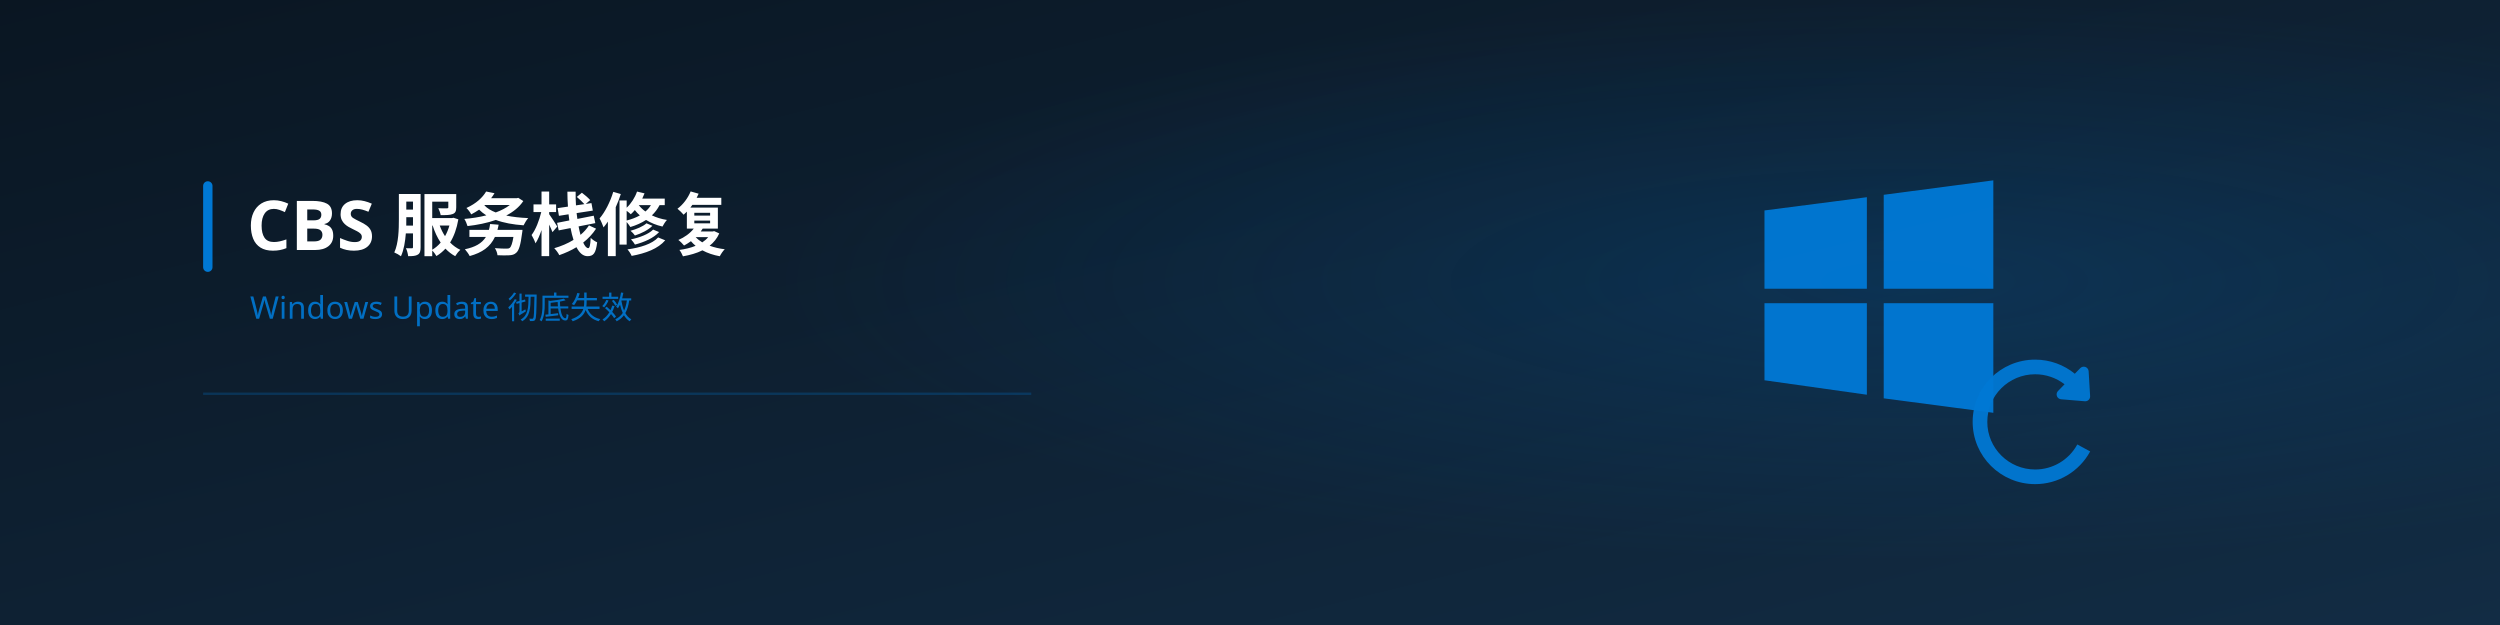
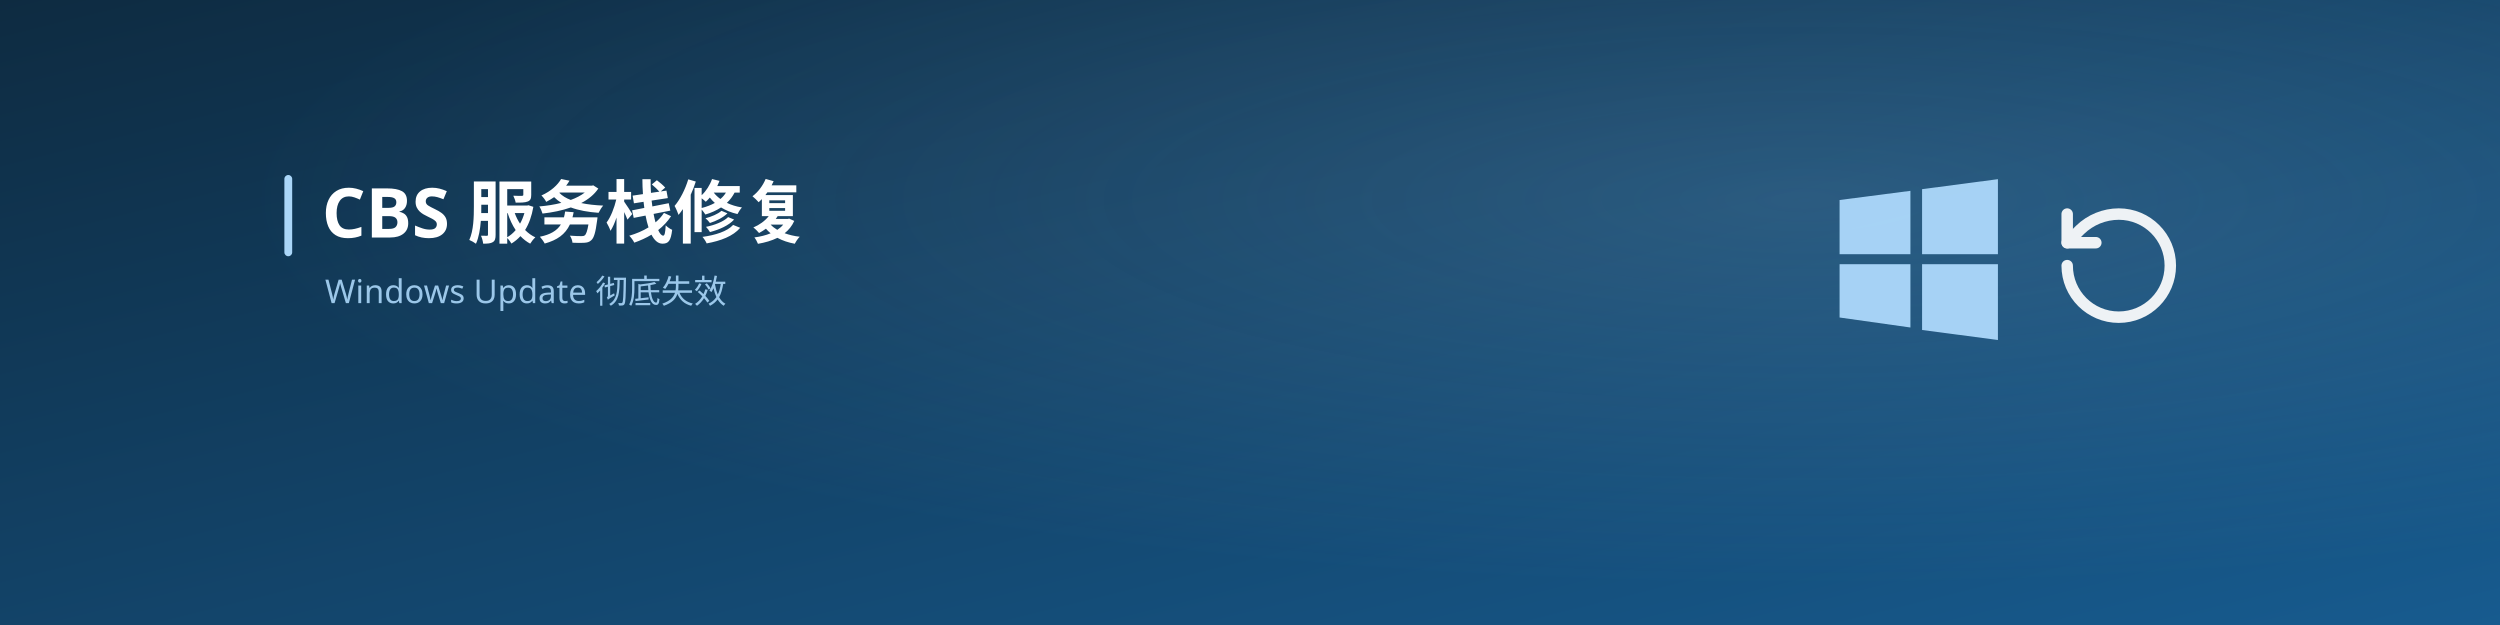
<svg xmlns="http://www.w3.org/2000/svg" width="1600" height="400" viewBox="0 0 1600 400" font-family="Microsoft YaHei, PingFang SC, sans-serif">
  <defs>
    <linearGradient id="bg" x1="0" y1="0" x2="1" y2="1">
-       <stop offset="0%" stop-color="#0a1622" />
-       <stop offset="100%" stop-color="#122c44" />
+       <stop offset="0%" stop-color="#0e2b41" />
+       <stop offset="100%" stop-color="#175b8f" />
    </linearGradient>
-     <radialGradient id="glow" cx="76%" cy="45%" r="45%">
-       <stop offset="0%" stop-color="#0078d4" stop-opacity="0.18" />
-       <stop offset="100%" stop-color="#0078d4" stop-opacity="0" />
+     <radialGradient id="glow" cx="72%" cy="32%" r="62%">
+       <stop offset="0%" stop-color="#aad6f8" stop-opacity="0.16" />
+       <stop offset="100%" stop-color="#aad6f8" stop-opacity="0" />
    </radialGradient>
  </defs>
  <rect width="1600" height="400" fill="url(#bg)" />
  <rect width="1600" height="400" fill="url(#glow)" />
-   <g transform="translate(1110.00,100.00) scale(7.70833)" opacity="0.96">
-     <g fill="#0078d4">
+   <g transform="translate(1164.00,104.00) scale(5.33333)" fill="#aad6f8" opacity="0.97">
+     <g>
      <path d="M2.5 4.5 L11 3.4 V11 H2.5 Z" />
      <path d="M12.4 3.2 L21.5 2 V11 H12.4 Z" />
      <path d="M2.5 12.2 H11 V19.8 L2.5 18.6 Z" />
      <path d="M12.4 12.2 H21.5 V21.3 L12.4 20.1 Z" />
    </g>
  </g>
-   <g transform="translate(1250.00,220.00) scale(0.09766)" opacity="0.94">
-     <g fill="#0078d4">
-       <path d="M537.6 104c96.64 0 187.84 33.6 259.84 92.544l35.712-36.672a32 32 0 0 1 54.656 18.048l0.256 2.368 9.728 162.816a32 32 0 0 1-32.256 33.92l-2.368-0.128-155.648-12.992a32 32 0 0 1-22.08-52.16l1.856-2.048 42.88-44.032A313.6 313.6 0 0 0 537.6 200C364.352 200 224 339.712 224 512s140.352 312 313.6 312a313.728 313.728 0 0 0 274.56-161.088l1.664-3.008 84.352 45.76A409.728 409.728 0 0 1 537.6 920C311.424 920 128 737.408 128 512s183.424-408 409.6-408z" />
-     </g>
+   <g transform="translate(1312.00,126.00) scale(3.66667)" fill="none" stroke="#ffffff" stroke-width="2" stroke-linecap="round" stroke-linejoin="round" opacity="0.92">
+     <path d="M3 12a9 9 0 1 0 9-9 9.75 9.75 0 0 0-6.74 2.74L3 8" />
+     <path d="M3 3v5h5" />
  </g>
-   <rect x="130" y="116" width="6" height="58" fill="#0078d4" rx="3" />
-   <text x="158" y="160" font-size="44" font-weight="bold" fill="#ffffff">CBS 服务栈修复</text>
-   <text x="160" y="204" font-size="20" fill="#0078d4" opacity="0.9">Windows Update 彻底失效</text>
-   <line x1="130" y1="252" x2="660" y2="252" stroke="#0078d4" stroke-opacity="0.25" stroke-width="1.5" />
+   <rect x="182" y="112" width="5" height="52" fill="#aad6f8" rx="2.5" />
+   <text x="206" y="152" font-size="44" font-weight="bold" fill="#ffffff">CBS 服务栈修复</text>
+   <text x="208" y="194" font-size="21" fill="#aad6f8" opacity="0.9">Windows Update 彻底失效</text>
</svg>
